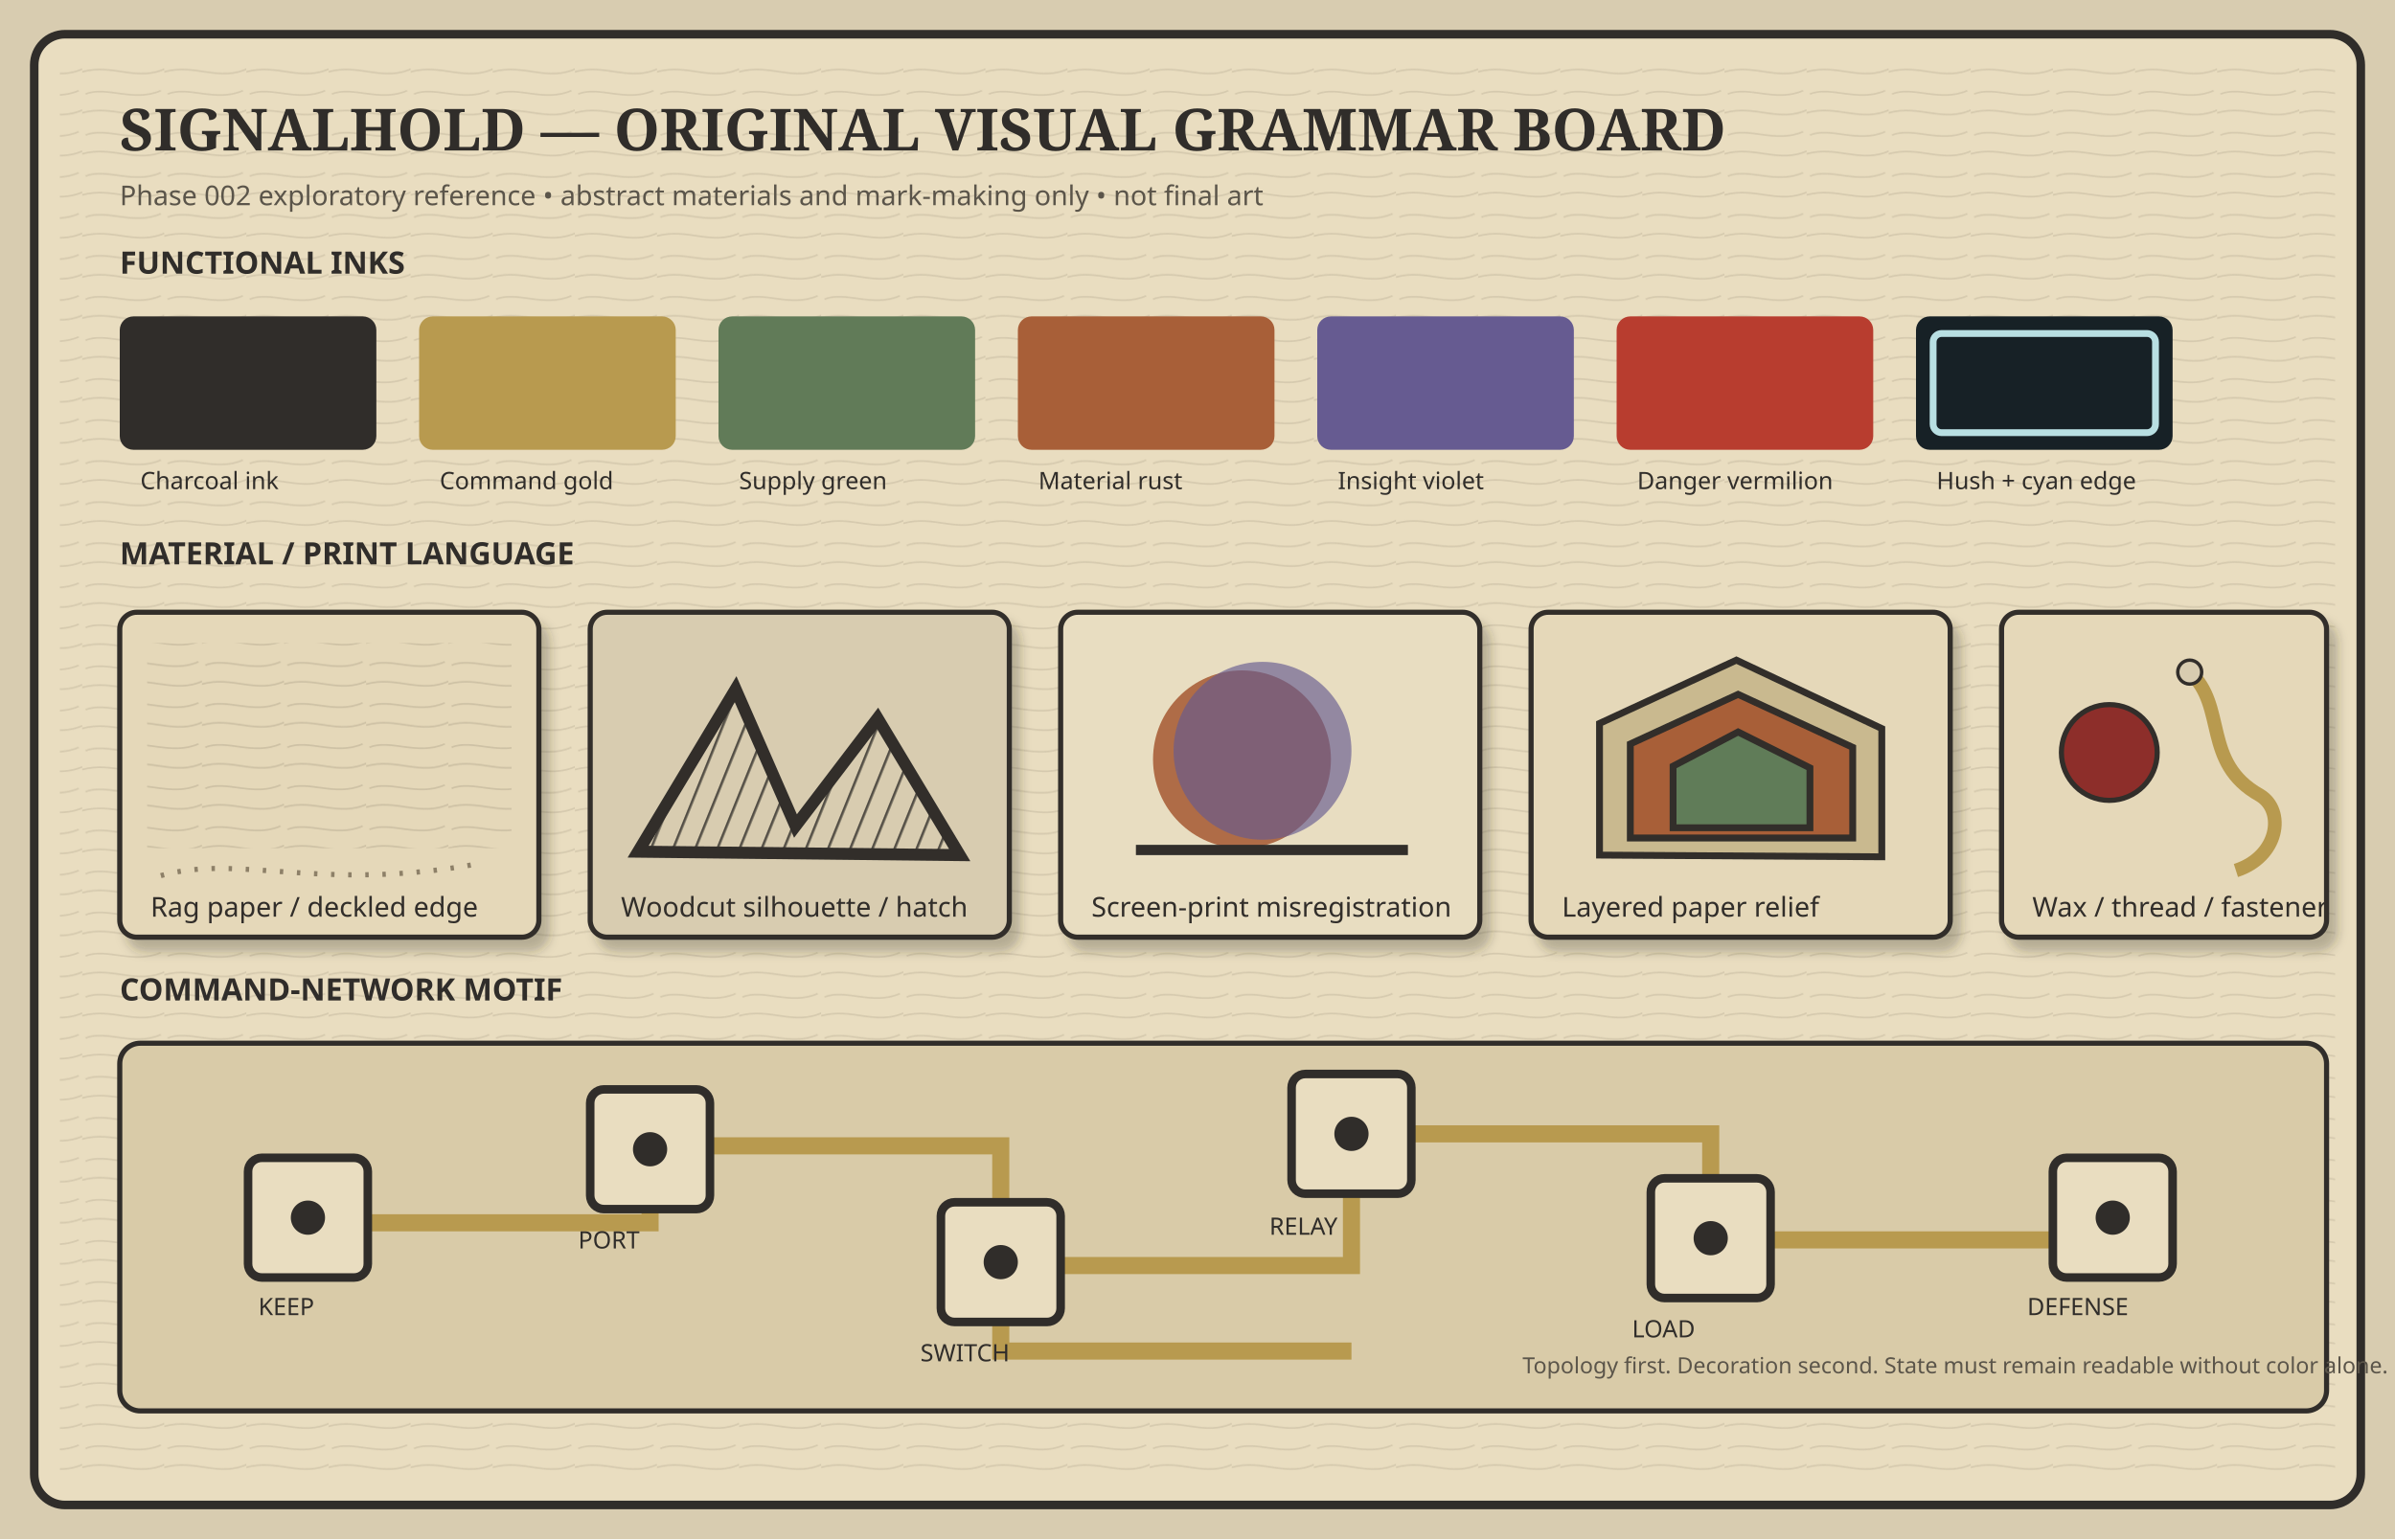
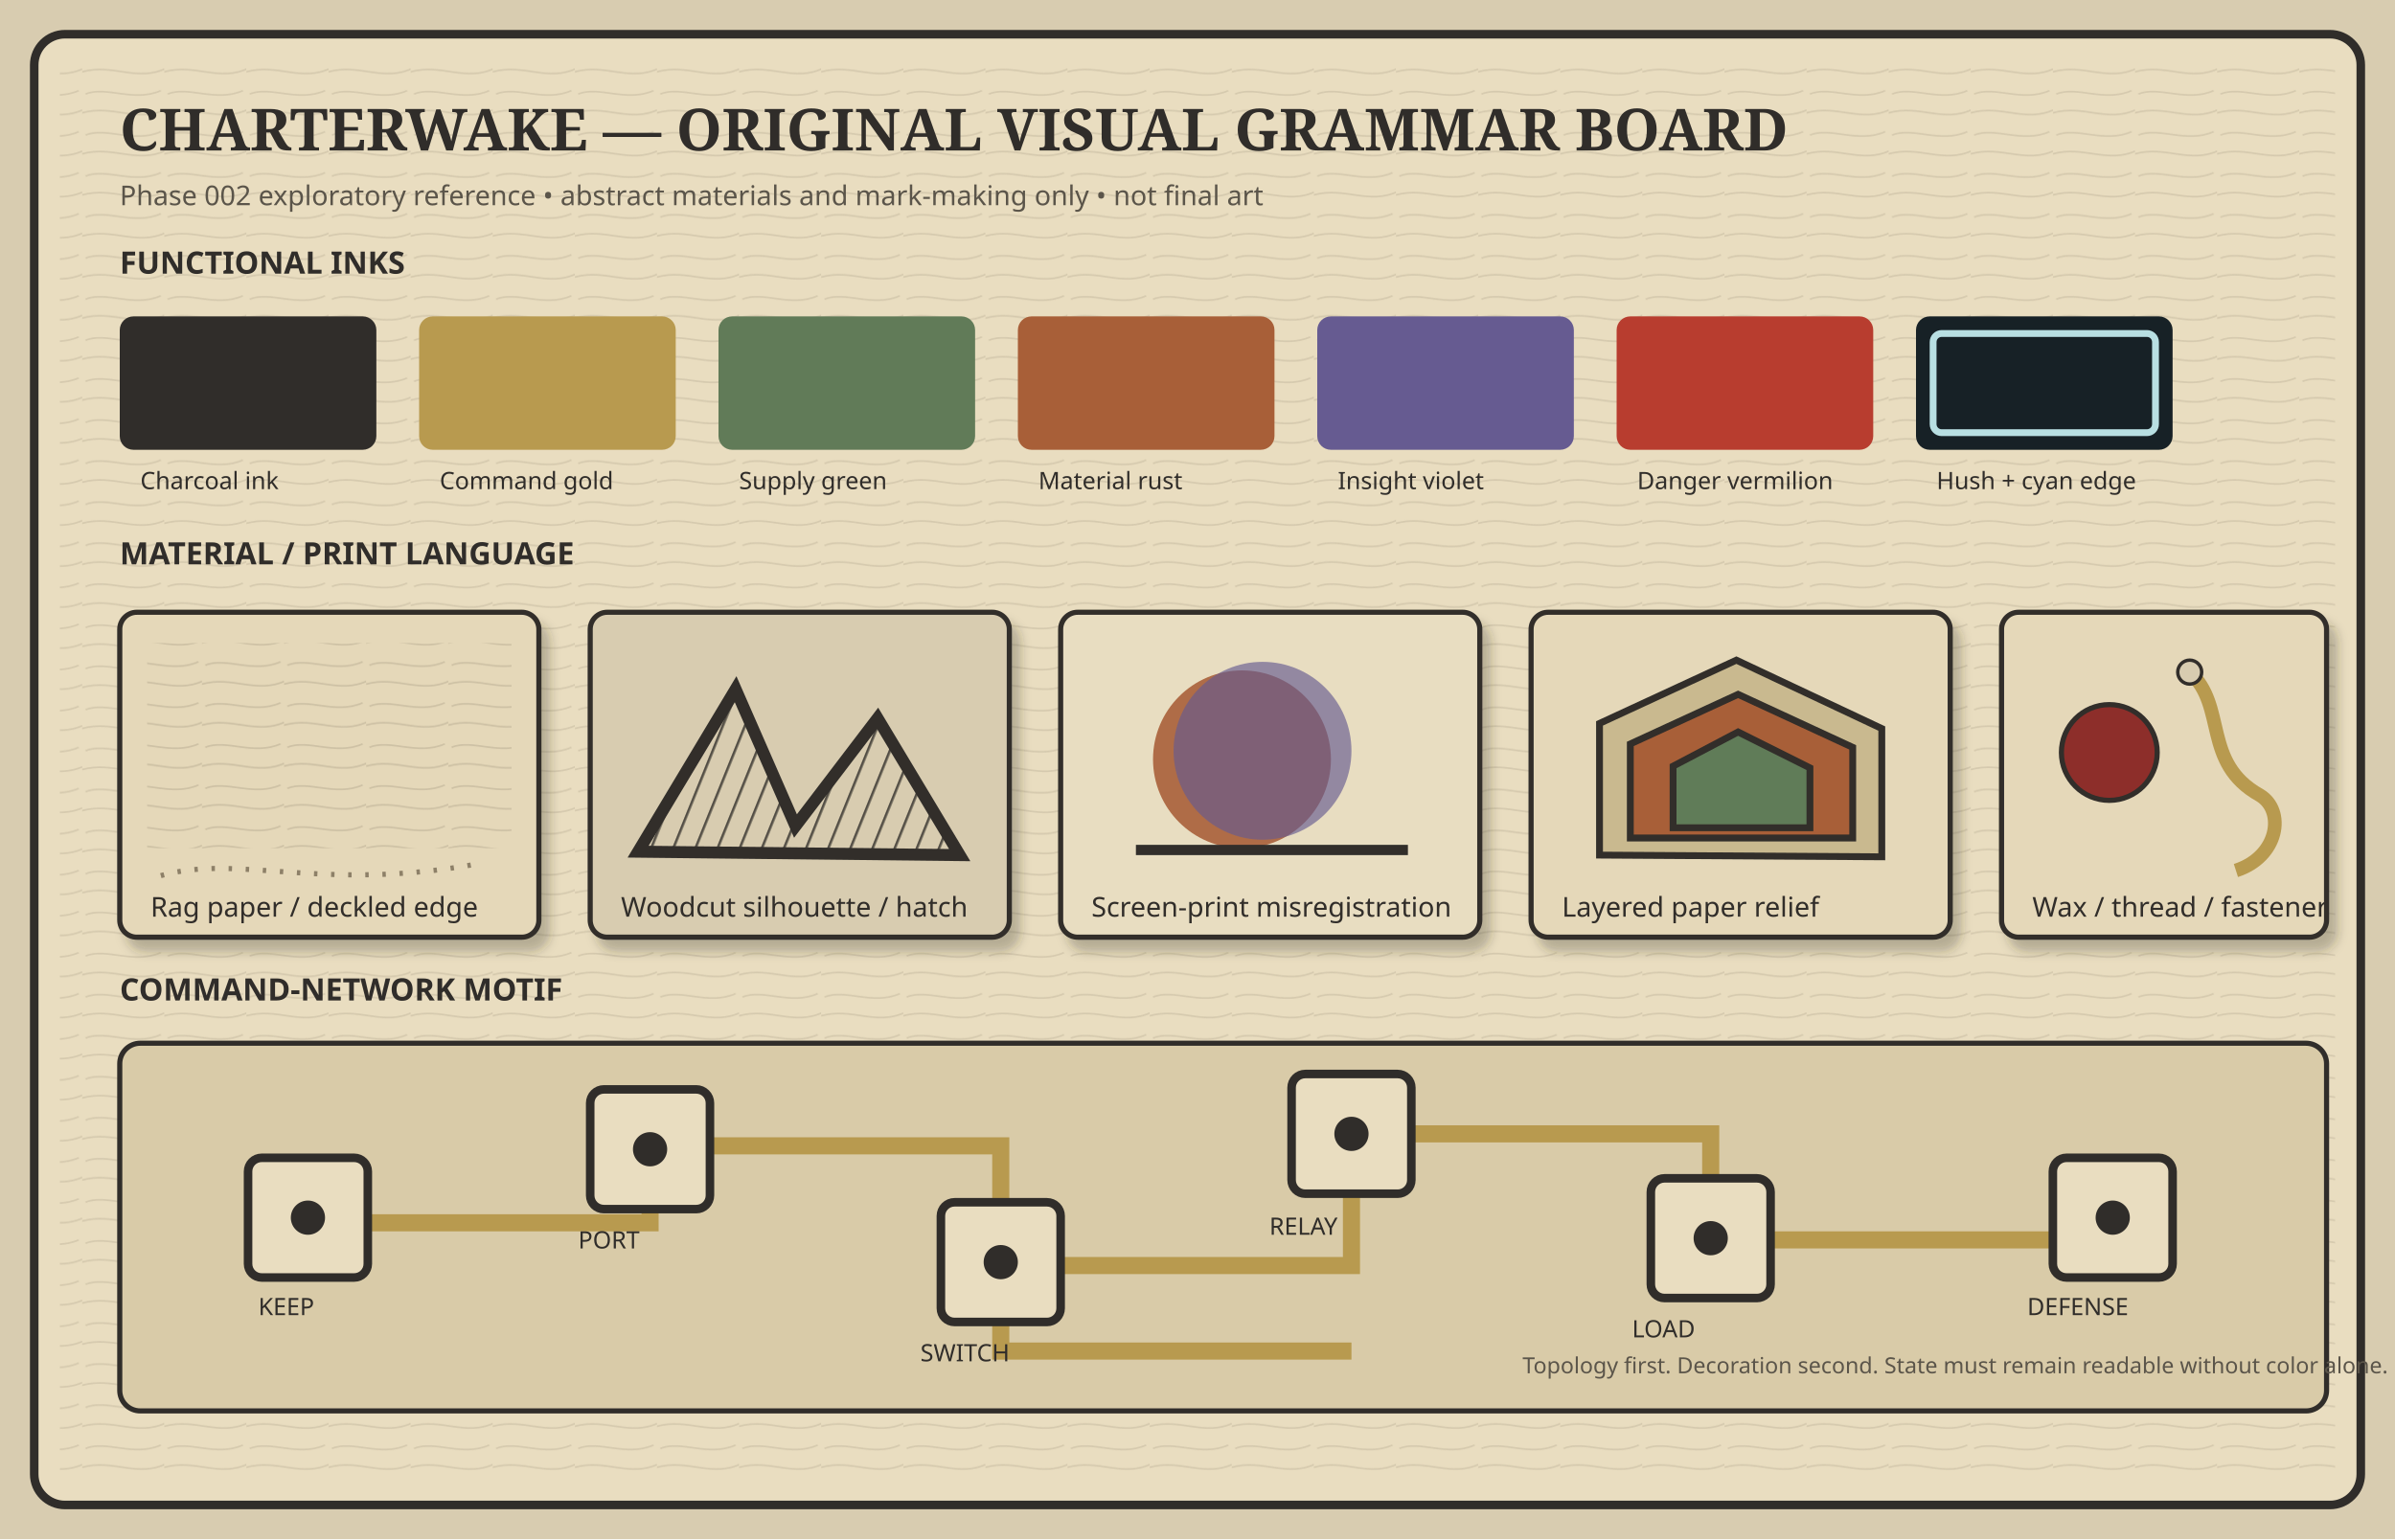
<svg xmlns="http://www.w3.org/2000/svg" width="1400" height="900" viewBox="0 0 1400 900">
  <defs>
    <pattern id="hatch" width="12" height="12" patternUnits="userSpaceOnUse" patternTransform="rotate(22)">
      <line x1="0" y1="0" x2="0" y2="12" stroke="#302d2a" stroke-width="3" opacity="0.75" />
    </pattern>
    <pattern id="fiber" width="48" height="24" patternUnits="userSpaceOnUse">
      <path d="M2 7 C14 2, 30 12, 46 5 M0 18 C18 13, 32 24, 49 16" fill="none" stroke="#7d725e" stroke-width="1" opacity="0.22" />
    </pattern>
    <filter id="shadow" x="-20%" y="-20%" width="140%" height="140%">
      <feDropShadow dx="5" dy="7" stdDeviation="3" flood-color="#302d2a" flood-opacity="0.28" />
    </filter>
  </defs>
  <rect width="1400" height="900" fill="#d8ccb0" />
  <rect x="20" y="20" width="1360" height="860" rx="18" fill="#e9ddc0" stroke="#302d2a" stroke-width="5" />
  <rect x="35" y="35" width="1330" height="830" fill="url(#fiber)" opacity="0.8" />
-   <text x="70" y="88" font-family="serif" font-size="34" font-weight="700" fill="#302d2a">SIGNALHOLD — ORIGINAL VISUAL GRAMMAR BOARD</text>
+   <text x="70" y="88" font-family="serif" font-size="34" font-weight="700" fill="#302d2a">CHARTERWAKE — ORIGINAL VISUAL GRAMMAR BOARD</text>
  <text x="70" y="120" font-family="sans-serif" font-size="16" fill="#5b554a">Phase 002 exploratory reference • abstract materials and mark-making only • not final art</text>
  <g transform="translate(70,160)">
    <text x="0" y="0" font-family="sans-serif" font-size="18" font-weight="700" fill="#302d2a">FUNCTIONAL INKS</text>
    <g transform="translate(0,25)">
      <rect x="0" y="0" width="150" height="78" rx="8" fill="#302d2a" />
      <text x="12" y="101" font-family="sans-serif" font-size="14" fill="#302d2a">Charcoal ink</text>
      <rect x="175" y="0" width="150" height="78" rx="8" fill="#b89a4f" />
      <text x="187" y="101" font-family="sans-serif" font-size="14" fill="#302d2a">Command gold</text>
      <rect x="350" y="0" width="150" height="78" rx="8" fill="#617b58" />
      <text x="362" y="101" font-family="sans-serif" font-size="14" fill="#302d2a">Supply green</text>
      <rect x="525" y="0" width="150" height="78" rx="8" fill="#a85f38" />
      <text x="537" y="101" font-family="sans-serif" font-size="14" fill="#302d2a">Material rust</text>
      <rect x="700" y="0" width="150" height="78" rx="8" fill="#665b91" />
      <text x="712" y="101" font-family="sans-serif" font-size="14" fill="#302d2a">Insight violet</text>
      <rect x="875" y="0" width="150" height="78" rx="8" fill="#b83d2f" />
      <text x="887" y="101" font-family="sans-serif" font-size="14" fill="#302d2a">Danger vermilion</text>
      <rect x="1050" y="0" width="150" height="78" rx="8" fill="#172126" />
      <rect x="1060" y="10" width="130" height="58" rx="5" fill="none" stroke="#b8dfe2" stroke-width="4" />
      <text x="1062" y="101" font-family="sans-serif" font-size="14" fill="#302d2a">Hush + cyan edge</text>
    </g>
  </g>
  <g transform="translate(70,330)">
    <text x="0" y="0" font-family="sans-serif" font-size="18" font-weight="700" fill="#302d2a">MATERIAL / PRINT LANGUAGE</text>
    <g transform="translate(0,28)" filter="url(#shadow)">
      <rect x="0" y="0" width="245" height="190" rx="10" fill="#e5d8b9" stroke="#302d2a" stroke-width="3" />
      <rect x="16" y="18" width="213" height="120" fill="url(#fiber)" />
      <path d="M24 154 C70 141, 117 164, 210 147" fill="none" stroke="#8d8068" stroke-width="3" stroke-dasharray="2 8" />
      <text x="18" y="178" font-family="sans-serif" font-size="16" fill="#302d2a">Rag paper / deckled edge</text>
    </g>
    <g transform="translate(275,28)" filter="url(#shadow)">
      <rect x="0" y="0" width="245" height="190" rx="10" fill="#d8ccb0" stroke="#302d2a" stroke-width="3" />
      <path d="M28 140 L85 45 L120 125 L168 62 L216 142 Z" fill="url(#hatch)" stroke="#302d2a" stroke-width="7" />
      <text x="18" y="178" font-family="sans-serif" font-size="16" fill="#302d2a">Woodcut silhouette / hatch</text>
    </g>
    <g transform="translate(550,28)" filter="url(#shadow)">
      <rect x="0" y="0" width="245" height="190" rx="10" fill="#e8ddc1" stroke="#302d2a" stroke-width="3" />
      <circle cx="106" cy="86" r="52" fill="#a85f38" opacity="0.90" />
      <circle cx="118" cy="81" r="52" fill="#665b91" opacity="0.65" />
      <path d="M44 139 H203" stroke="#302d2a" stroke-width="6" />
      <text x="18" y="178" font-family="sans-serif" font-size="16" fill="#302d2a">Screen-print misregistration</text>
    </g>
    <g transform="translate(825,28)" filter="url(#shadow)">
      <rect x="0" y="0" width="245" height="190" rx="10" fill="#e5d8b9" stroke="#302d2a" stroke-width="3" />
      <path d="M40 142 V65 L120 28 L205 68 V143 Z" fill="#c9b98f" stroke="#302d2a" stroke-width="4" />
      <path d="M58 132 V77 L121 48 L188 79 V132 Z" fill="#a85f38" stroke="#302d2a" stroke-width="4" />
      <path d="M83 126 V90 L121 70 L163 91 V126 Z" fill="#617b58" stroke="#302d2a" stroke-width="4" />
      <text x="18" y="178" font-family="sans-serif" font-size="16" fill="#302d2a">Layered paper relief</text>
    </g>
    <g transform="translate(1100,28)" filter="url(#shadow)">
      <rect x="0" y="0" width="190" height="190" rx="10" fill="#e5d8b9" stroke="#302d2a" stroke-width="3" />
      <circle cx="63" cy="82" r="28" fill="#8d2f2b" stroke="#302d2a" stroke-width="3" />
      <path d="M110 35 C132 55, 117 88, 151 107 C166 116, 162 143, 137 151" fill="none" stroke="#b89a4f" stroke-width="8" />
      <circle cx="110" cy="35" r="7" fill="#d8ccb0" stroke="#302d2a" stroke-width="2" />
      <text x="18" y="178" font-family="sans-serif" font-size="16" fill="#302d2a">Wax / thread / fastener</text>
    </g>
  </g>
  <g transform="translate(70,585)">
    <text x="0" y="0" font-family="sans-serif" font-size="18" font-weight="700" fill="#302d2a">COMMAND-NETWORK MOTIF</text>
    <rect x="0" y="25" width="1290" height="215" rx="12" fill="#d9cba8" stroke="#302d2a" stroke-width="3" />
    <g stroke="#b89a4f" stroke-width="10" fill="none">
      <path d="M110 130 H310 V85 H515 V155 H720 V78 H930 V140 H1165" />
      <path d="M515 155 V205 H720" />
    </g>
    <g fill="#e9ddc0" stroke="#302d2a" stroke-width="5">
      <rect x="75" y="92" width="70" height="70" rx="8" />
      <rect x="275" y="52" width="70" height="70" rx="8" />
      <rect x="480" y="118" width="70" height="70" rx="8" />
      <rect x="685" y="43" width="70" height="70" rx="8" />
      <rect x="895" y="104" width="70" height="70" rx="8" />
      <rect x="1130" y="92" width="70" height="70" rx="8" />
    </g>
    <g fill="#302d2a">
      <circle cx="110" cy="127" r="10" />
      <circle cx="310" cy="87" r="10" />
      <circle cx="515" cy="153" r="10" />
      <circle cx="720" cy="78" r="10" />
      <circle cx="930" cy="139" r="10" />
      <circle cx="1165" cy="127" r="10" />
    </g>
    <g font-family="sans-serif" font-size="14" fill="#302d2a">
      <text x="81" y="184">KEEP</text>
      <text x="268" y="145">PORT</text>
      <text x="468" y="211">SWITCH</text>
      <text x="672" y="137">RELAY</text>
      <text x="884" y="197">LOAD</text>
      <text x="1115" y="184">DEFENSE</text>
    </g>
    <text x="820" y="218" font-family="sans-serif" font-size="13" fill="#5b554a">Topology first. Decoration second. State must remain readable without color alone.</text>
  </g>
</svg>
